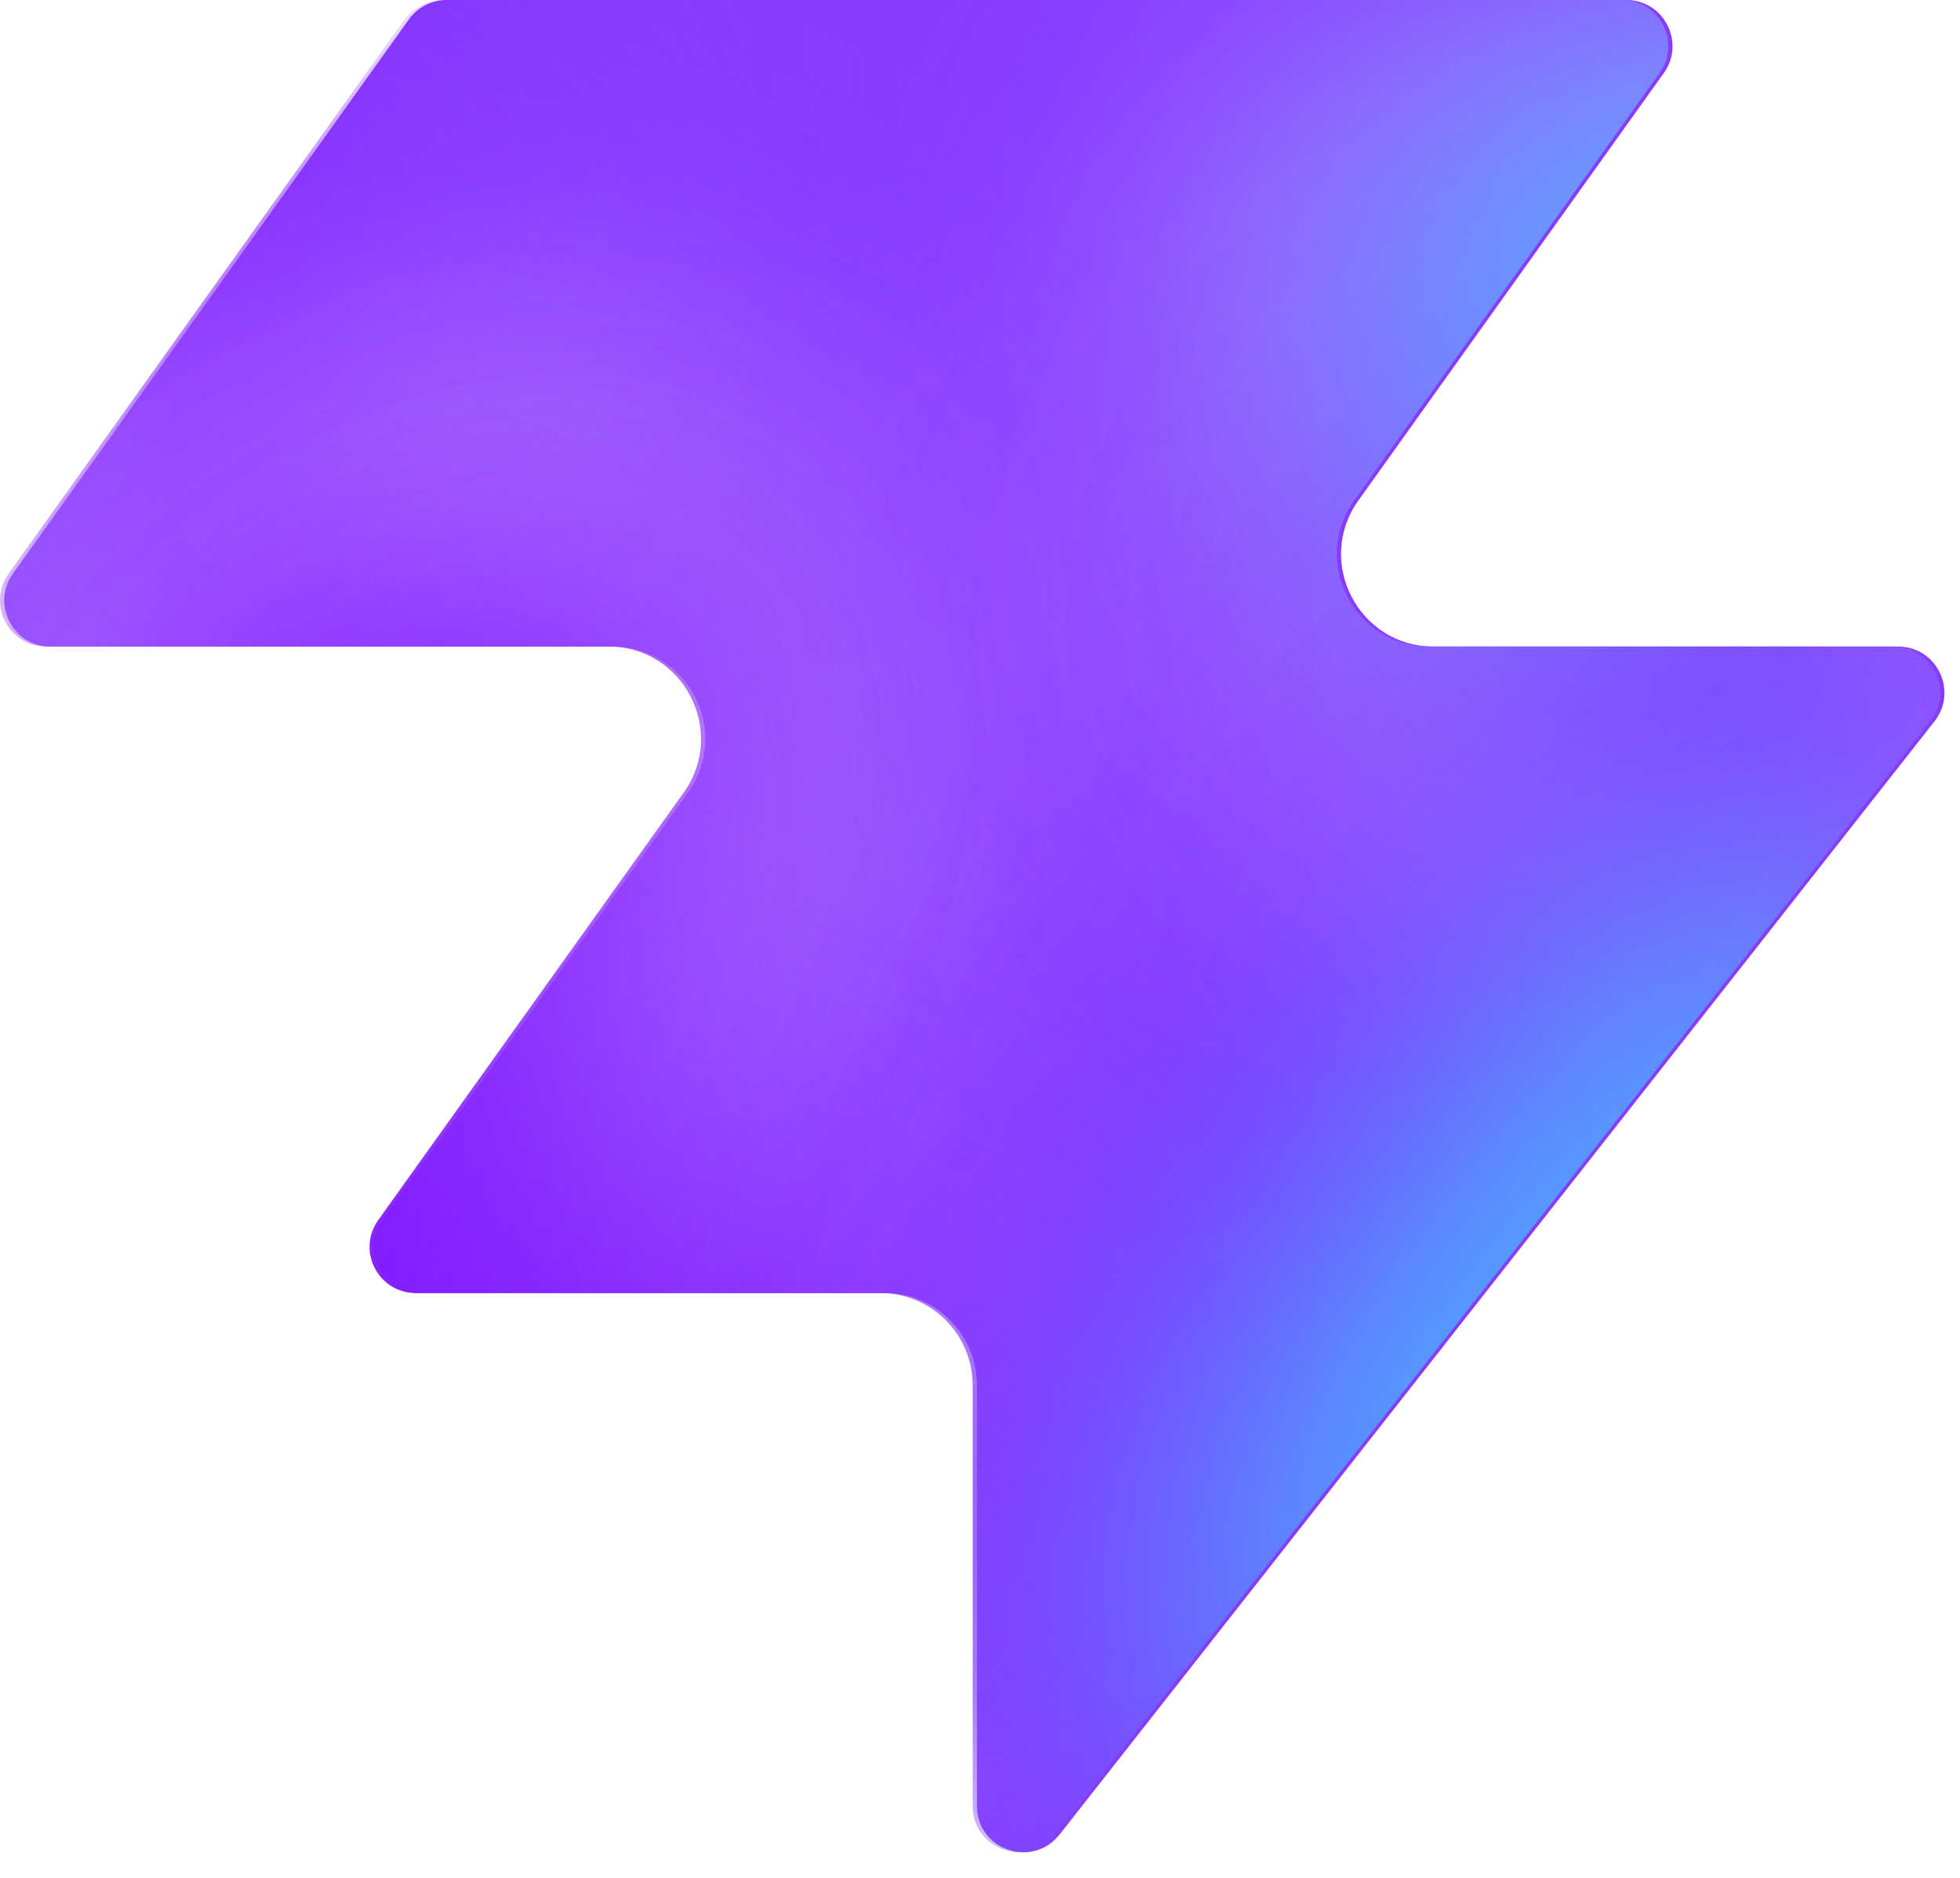
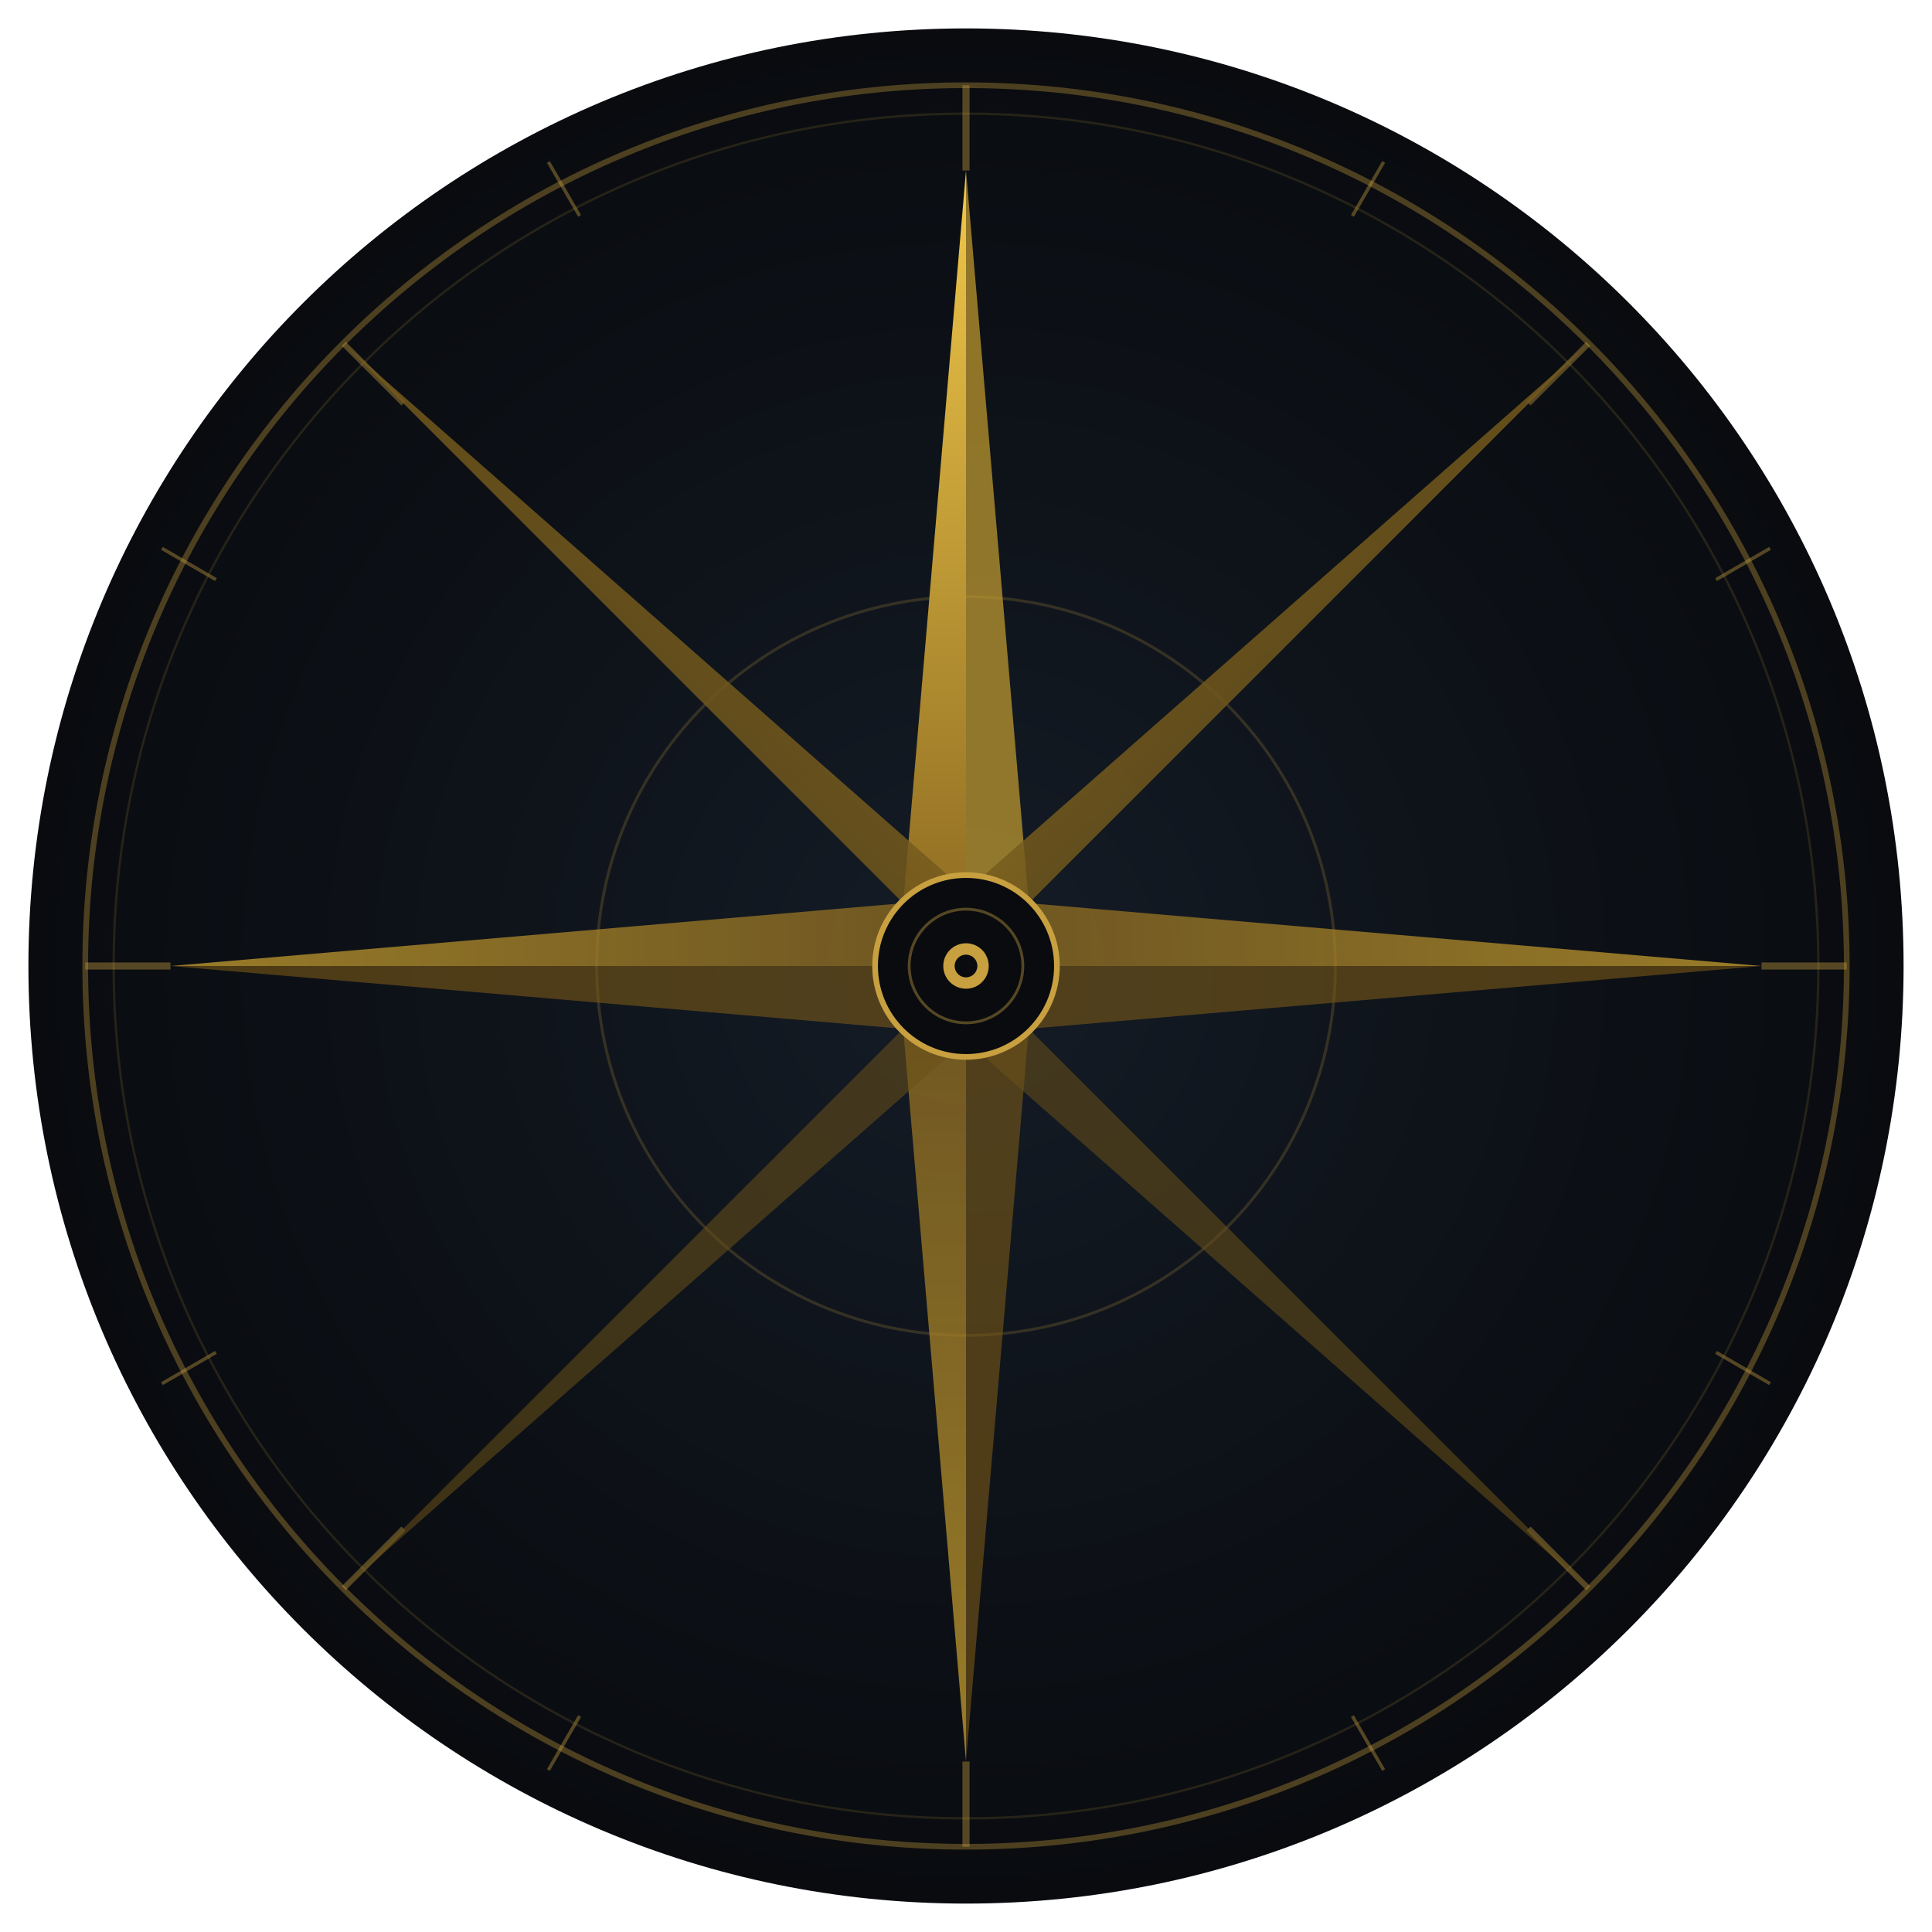
- <svg xmlns="http://www.w3.org/2000/svg" width="48" height="46" fill="none" viewBox="0 0 48 46">
-   <path fill="#863bff" d="M25.946 44.938c-.664.845-2.021.375-2.021-.698V33.937a2.26 2.26 0 0 0-2.262-2.262H10.287c-.92 0-1.456-1.04-.92-1.788l7.48-10.471c1.07-1.497 0-3.578-1.842-3.578H1.237c-.92 0-1.456-1.04-.92-1.788L10.013.474c.214-.297.556-.474.92-.474h28.894c.92 0 1.456 1.04.92 1.788l-7.48 10.471c-1.07 1.498 0 3.579 1.842 3.579h11.377c.943 0 1.473 1.088.89 1.83L25.947 44.94z" style="fill:#863bff;fill:color(display-p3 .525 .23 1);fill-opacity:1" />
-   <mask id="a" width="48" height="46" x="0" y="0" maskUnits="userSpaceOnUse" style="mask-type:alpha">
-     <path fill="#000" d="M25.842 44.938c-.664.844-2.021.375-2.021-.698V33.937a2.26 2.26 0 0 0-2.262-2.262H10.183c-.92 0-1.456-1.04-.92-1.788l7.48-10.471c1.07-1.498 0-3.579-1.842-3.579H1.133c-.92 0-1.456-1.04-.92-1.787L9.91.473c.214-.297.556-.474.92-.474h28.894c.92 0 1.456 1.04.92 1.788l-7.48 10.471c-1.07 1.498 0 3.578 1.842 3.578h11.377c.943 0 1.473 1.088.89 1.832L25.843 44.94z" style="fill:#000;fill-opacity:1" />
-   </mask>
-   <g mask="url(#a)">
-     <g filter="url(#b)">
-       <ellipse cx="5.508" cy="14.704" fill="#ede6ff" rx="5.508" ry="14.704" style="fill:#ede6ff;fill:color(display-p3 .927 .903 1);fill-opacity:1" transform="matrix(.00324 1 1 -.00324 -4.47 31.516)" />
-     </g>
-     <g filter="url(#c)">
-       <ellipse cx="10.399" cy="29.851" fill="#ede6ff" rx="10.399" ry="29.851" style="fill:#ede6ff;fill:color(display-p3 .927 .903 1);fill-opacity:1" transform="matrix(.00324 1 1 -.00324 -39.328 7.883)" />
-     </g>
-     <g filter="url(#d)">
-       <ellipse cx="5.508" cy="30.487" fill="#7e14ff" rx="5.508" ry="30.487" style="fill:#7e14ff;fill:color(display-p3 .492 .077 1);fill-opacity:1" transform="rotate(89.814 -25.913 -14.639)scale(1 -1)" />
-     </g>
-     <g filter="url(#e)">
-       <ellipse cx="5.508" cy="30.599" fill="#7e14ff" rx="5.508" ry="30.599" style="fill:#7e14ff;fill:color(display-p3 .492 .077 1);fill-opacity:1" transform="rotate(89.814 -32.644 -3.334)scale(1 -1)" />
-     </g>
-     <g filter="url(#f)">
-       <ellipse cx="5.508" cy="30.599" fill="#7e14ff" rx="5.508" ry="30.599" style="fill:#7e14ff;fill:color(display-p3 .492 .077 1);fill-opacity:1" transform="matrix(.00324 1 1 -.00324 -34.34 30.47)" />
-     </g>
-     <g filter="url(#g)">
-       <ellipse cx="14.072" cy="22.078" fill="#ede6ff" rx="14.072" ry="22.078" style="fill:#ede6ff;fill:color(display-p3 .927 .903 1);fill-opacity:1" transform="rotate(93.35 24.506 48.493)scale(-1 1)" />
-     </g>
-     <g filter="url(#h)">
-       <ellipse cx="3.47" cy="21.501" fill="#7e14ff" rx="3.47" ry="21.501" style="fill:#7e14ff;fill:color(display-p3 .492 .077 1);fill-opacity:1" transform="rotate(89.009 28.708 47.59)scale(-1 1)" />
-     </g>
-     <g filter="url(#i)">
-       <ellipse cx="3.47" cy="21.501" fill="#7e14ff" rx="3.47" ry="21.501" style="fill:#7e14ff;fill:color(display-p3 .492 .077 1);fill-opacity:1" transform="rotate(89.009 28.708 47.59)scale(-1 1)" />
-     </g>
-     <g filter="url(#j)">
-       <ellipse cx=".387" cy="8.972" fill="#7e14ff" rx="4.407" ry="29.108" style="fill:#7e14ff;fill:color(display-p3 .492 .077 1);fill-opacity:1" transform="rotate(39.51 .387 8.972)" />
-     </g>
-     <g filter="url(#k)">
-       <ellipse cx="47.523" cy="-6.092" fill="#7e14ff" rx="4.407" ry="29.108" style="fill:#7e14ff;fill:color(display-p3 .492 .077 1);fill-opacity:1" transform="rotate(37.892 47.523 -6.092)" />
-     </g>
-     <g filter="url(#l)">
-       <ellipse cx="41.412" cy="6.333" fill="#47bfff" rx="5.971" ry="9.665" style="fill:#47bfff;fill:color(display-p3 .28 .748 1);fill-opacity:1" transform="rotate(37.892 41.412 6.333)" />
-     </g>
-     <g filter="url(#m)">
-       <ellipse cx="-1.879" cy="38.332" fill="#7e14ff" rx="4.407" ry="29.108" style="fill:#7e14ff;fill:color(display-p3 .492 .077 1);fill-opacity:1" transform="rotate(37.892 -1.88 38.332)" />
-     </g>
-     <g filter="url(#n)">
-       <ellipse cx="-1.879" cy="38.332" fill="#7e14ff" rx="4.407" ry="29.108" style="fill:#7e14ff;fill:color(display-p3 .492 .077 1);fill-opacity:1" transform="rotate(37.892 -1.88 38.332)" />
-     </g>
-     <g filter="url(#o)">
-       <ellipse cx="35.651" cy="29.907" fill="#7e14ff" rx="4.407" ry="29.108" style="fill:#7e14ff;fill:color(display-p3 .492 .077 1);fill-opacity:1" transform="rotate(37.892 35.651 29.907)" />
-     </g>
-     <g filter="url(#p)">
-       <ellipse cx="38.418" cy="32.4" fill="#47bfff" rx="5.971" ry="15.297" style="fill:#47bfff;fill:color(display-p3 .28 .748 1);fill-opacity:1" transform="rotate(37.892 38.418 32.4)" />
-     </g>
+ <svg xmlns="http://www.w3.org/2000/svg" width="100%" viewBox="0 0 680 680">
+   <defs>
+     <radialGradient id="bg" cx="50%" cy="50%" r="50%">
+       <stop offset="0%" stop-color="#141c26" />
+       <stop offset="100%" stop-color="#090b0f" />
+     </radialGradient>
+     <linearGradient id="goldN" x1="0.5" y1="1" x2="0.5" y2="0">
+       <stop offset="0%" stop-color="#8a6820" />
+       <stop offset="100%" stop-color="#f0c84a" />
+     </linearGradient>
+     <linearGradient id="goldS" x1="0.5" y1="0" x2="0.5" y2="1">
+       <stop offset="0%" stop-color="#8a6820" />
+       <stop offset="100%" stop-color="#c8a030" />
+     </linearGradient>
+     <linearGradient id="goldE" x1="0" y1="0.5" x2="1" y2="0.5">
+       <stop offset="0%" stop-color="#8a6820" />
+       <stop offset="100%" stop-color="#c8a030" />
+     </linearGradient>
+     <linearGradient id="goldW" x1="1" y1="0.5" x2="0" y2="0.5">
+       <stop offset="0%" stop-color="#8a6820" />
+       <stop offset="100%" stop-color="#c8a030" />
+     </linearGradient>
+     <linearGradient id="diagNE" x1="1" y1="1" x2="0" y2="0">
+       <stop offset="0%" stop-color="#4a3810" />
+       <stop offset="100%" stop-color="#9a7828" />
+     </linearGradient>
+     <linearGradient id="diagNW" x1="0" y1="1" x2="1" y2="0">
+       <stop offset="0%" stop-color="#4a3810" />
+       <stop offset="100%" stop-color="#9a7828" />
+     </linearGradient>
+     <linearGradient id="diagSE" x1="0" y1="0" x2="1" y2="1">
+       <stop offset="0%" stop-color="#4a3810" />
+       <stop offset="100%" stop-color="#9a7828" />
+     </linearGradient>
+     <linearGradient id="diagSW" x1="1" y1="0" x2="0" y2="1">
+       <stop offset="0%" stop-color="#4a3810" />
+       <stop offset="100%" stop-color="#9a7828" />
+     </linearGradient>
+   </defs>
+   <circle cx="340" cy="340" r="330" fill="url(#bg)" style="stroke:none;color:rgb(255, 255, 255);stroke-width:1px;stroke-linecap:butt;stroke-linejoin:miter;opacity:1;font-family:&quot;Anthropic Sans&quot;, -apple-system, &quot;system-ui&quot;, &quot;Segoe UI&quot;, sans-serif;font-size:16px;font-weight:400;text-anchor:start;dominant-baseline:auto" />
+   <circle cx="340" cy="340" r="310" fill="none" stroke="#c8a040" stroke-width="2" opacity="0.35" style="fill:none;stroke:rgb(200, 160, 64);color:rgb(255, 255, 255);stroke-width:2px;stroke-linecap:butt;stroke-linejoin:miter;opacity:0.35;font-family:&quot;Anthropic Sans&quot;, -apple-system, &quot;system-ui&quot;, &quot;Segoe UI&quot;, sans-serif;font-size:16px;font-weight:400;text-anchor:start;dominant-baseline:auto" />
+   <circle cx="340" cy="340" r="300" fill="none" stroke="#c8a040" stroke-width="0.8" opacity="0.15" style="fill:none;stroke:rgb(200, 160, 64);color:rgb(255, 255, 255);stroke-width:0.8px;stroke-linecap:butt;stroke-linejoin:miter;opacity:0.15;font-family:&quot;Anthropic Sans&quot;, -apple-system, &quot;system-ui&quot;, &quot;Segoe UI&quot;, sans-serif;font-size:16px;font-weight:400;text-anchor:start;dominant-baseline:auto" />
+   <g stroke="#c8a040" opacity="0.4" style="fill:rgb(0, 0, 0);stroke:rgb(200, 160, 64);color:rgb(255, 255, 255);stroke-width:1px;stroke-linecap:butt;stroke-linejoin:miter;opacity:0.4;font-family:&quot;Anthropic Sans&quot;, -apple-system, &quot;system-ui&quot;, &quot;Segoe UI&quot;, sans-serif;font-size:16px;font-weight:400;text-anchor:start;dominant-baseline:auto">
+     <line x1="340" y1="30" x2="340" y2="60" stroke-width="2.5" style="fill:rgb(0, 0, 0);stroke:rgb(200, 160, 64);color:rgb(255, 255, 255);stroke-width:2.5px;stroke-linecap:butt;stroke-linejoin:miter;opacity:1;font-family:&quot;Anthropic Sans&quot;, -apple-system, &quot;system-ui&quot;, &quot;Segoe UI&quot;, sans-serif;font-size:16px;font-weight:400;text-anchor:start;dominant-baseline:auto" />
+     <line x1="340" y1="620" x2="340" y2="650" stroke-width="2.5" style="fill:rgb(0, 0, 0);stroke:rgb(200, 160, 64);color:rgb(255, 255, 255);stroke-width:2.5px;stroke-linecap:butt;stroke-linejoin:miter;opacity:1;font-family:&quot;Anthropic Sans&quot;, -apple-system, &quot;system-ui&quot;, &quot;Segoe UI&quot;, sans-serif;font-size:16px;font-weight:400;text-anchor:start;dominant-baseline:auto" />
+     <line x1="30" y1="340" x2="60" y2="340" stroke-width="2.5" style="fill:rgb(0, 0, 0);stroke:rgb(200, 160, 64);color:rgb(255, 255, 255);stroke-width:2.5px;stroke-linecap:butt;stroke-linejoin:miter;opacity:1;font-family:&quot;Anthropic Sans&quot;, -apple-system, &quot;system-ui&quot;, &quot;Segoe UI&quot;, sans-serif;font-size:16px;font-weight:400;text-anchor:start;dominant-baseline:auto" />
+     <line x1="620" y1="340" x2="650" y2="340" stroke-width="2.5" style="fill:rgb(0, 0, 0);stroke:rgb(200, 160, 64);color:rgb(255, 255, 255);stroke-width:2.5px;stroke-linecap:butt;stroke-linejoin:miter;opacity:1;font-family:&quot;Anthropic Sans&quot;, -apple-system, &quot;system-ui&quot;, &quot;Segoe UI&quot;, sans-serif;font-size:16px;font-weight:400;text-anchor:start;dominant-baseline:auto" />
+     <line x1="559" y1="121" x2="538" y2="142" stroke-width="2" style="fill:rgb(0, 0, 0);stroke:rgb(200, 160, 64);color:rgb(255, 255, 255);stroke-width:2px;stroke-linecap:butt;stroke-linejoin:miter;opacity:1;font-family:&quot;Anthropic Sans&quot;, -apple-system, &quot;system-ui&quot;, &quot;Segoe UI&quot;, sans-serif;font-size:16px;font-weight:400;text-anchor:start;dominant-baseline:auto" />
+     <line x1="121" y1="121" x2="142" y2="142" stroke-width="2" style="fill:rgb(0, 0, 0);stroke:rgb(200, 160, 64);color:rgb(255, 255, 255);stroke-width:2px;stroke-linecap:butt;stroke-linejoin:miter;opacity:1;font-family:&quot;Anthropic Sans&quot;, -apple-system, &quot;system-ui&quot;, &quot;Segoe UI&quot;, sans-serif;font-size:16px;font-weight:400;text-anchor:start;dominant-baseline:auto" />
+     <line x1="559" y1="559" x2="538" y2="538" stroke-width="2" style="fill:rgb(0, 0, 0);stroke:rgb(200, 160, 64);color:rgb(255, 255, 255);stroke-width:2px;stroke-linecap:butt;stroke-linejoin:miter;opacity:1;font-family:&quot;Anthropic Sans&quot;, -apple-system, &quot;system-ui&quot;, &quot;Segoe UI&quot;, sans-serif;font-size:16px;font-weight:400;text-anchor:start;dominant-baseline:auto" />
+     <line x1="121" y1="559" x2="142" y2="538" stroke-width="2" style="fill:rgb(0, 0, 0);stroke:rgb(200, 160, 64);color:rgb(255, 255, 255);stroke-width:2px;stroke-linecap:butt;stroke-linejoin:miter;opacity:1;font-family:&quot;Anthropic Sans&quot;, -apple-system, &quot;system-ui&quot;, &quot;Segoe UI&quot;, sans-serif;font-size:16px;font-weight:400;text-anchor:start;dominant-baseline:auto" />
+     <line x1="487" y1="57" x2="476" y2="76" stroke-width="1.2" style="fill:rgb(0, 0, 0);stroke:rgb(200, 160, 64);color:rgb(255, 255, 255);stroke-width:1.2px;stroke-linecap:butt;stroke-linejoin:miter;opacity:1;font-family:&quot;Anthropic Sans&quot;, -apple-system, &quot;system-ui&quot;, &quot;Segoe UI&quot;, sans-serif;font-size:16px;font-weight:400;text-anchor:start;dominant-baseline:auto" />
+     <line x1="623" y1="193" x2="604" y2="204" stroke-width="1.2" style="fill:rgb(0, 0, 0);stroke:rgb(200, 160, 64);color:rgb(255, 255, 255);stroke-width:1.2px;stroke-linecap:butt;stroke-linejoin:miter;opacity:1;font-family:&quot;Anthropic Sans&quot;, -apple-system, &quot;system-ui&quot;, &quot;Segoe UI&quot;, sans-serif;font-size:16px;font-weight:400;text-anchor:start;dominant-baseline:auto" />
+     <line x1="623" y1="487" x2="604" y2="476" stroke-width="1.2" style="fill:rgb(0, 0, 0);stroke:rgb(200, 160, 64);color:rgb(255, 255, 255);stroke-width:1.2px;stroke-linecap:butt;stroke-linejoin:miter;opacity:1;font-family:&quot;Anthropic Sans&quot;, -apple-system, &quot;system-ui&quot;, &quot;Segoe UI&quot;, sans-serif;font-size:16px;font-weight:400;text-anchor:start;dominant-baseline:auto" />
+     <line x1="487" y1="623" x2="476" y2="604" stroke-width="1.2" style="fill:rgb(0, 0, 0);stroke:rgb(200, 160, 64);color:rgb(255, 255, 255);stroke-width:1.2px;stroke-linecap:butt;stroke-linejoin:miter;opacity:1;font-family:&quot;Anthropic Sans&quot;, -apple-system, &quot;system-ui&quot;, &quot;Segoe UI&quot;, sans-serif;font-size:16px;font-weight:400;text-anchor:start;dominant-baseline:auto" />
+     <line x1="193" y1="57" x2="204" y2="76" stroke-width="1.2" style="fill:rgb(0, 0, 0);stroke:rgb(200, 160, 64);color:rgb(255, 255, 255);stroke-width:1.2px;stroke-linecap:butt;stroke-linejoin:miter;opacity:1;font-family:&quot;Anthropic Sans&quot;, -apple-system, &quot;system-ui&quot;, &quot;Segoe UI&quot;, sans-serif;font-size:16px;font-weight:400;text-anchor:start;dominant-baseline:auto" />
+     <line x1="57" y1="193" x2="76" y2="204" stroke-width="1.2" style="fill:rgb(0, 0, 0);stroke:rgb(200, 160, 64);color:rgb(255, 255, 255);stroke-width:1.2px;stroke-linecap:butt;stroke-linejoin:miter;opacity:1;font-family:&quot;Anthropic Sans&quot;, -apple-system, &quot;system-ui&quot;, &quot;Segoe UI&quot;, sans-serif;font-size:16px;font-weight:400;text-anchor:start;dominant-baseline:auto" />
+     <line x1="57" y1="487" x2="76" y2="476" stroke-width="1.2" style="fill:rgb(0, 0, 0);stroke:rgb(200, 160, 64);color:rgb(255, 255, 255);stroke-width:1.2px;stroke-linecap:butt;stroke-linejoin:miter;opacity:1;font-family:&quot;Anthropic Sans&quot;, -apple-system, &quot;system-ui&quot;, &quot;Segoe UI&quot;, sans-serif;font-size:16px;font-weight:400;text-anchor:start;dominant-baseline:auto" />
+     <line x1="193" y1="623" x2="204" y2="604" stroke-width="1.2" style="fill:rgb(0, 0, 0);stroke:rgb(200, 160, 64);color:rgb(255, 255, 255);stroke-width:1.2px;stroke-linecap:butt;stroke-linejoin:miter;opacity:1;font-family:&quot;Anthropic Sans&quot;, -apple-system, &quot;system-ui&quot;, &quot;Segoe UI&quot;, sans-serif;font-size:16px;font-weight:400;text-anchor:start;dominant-baseline:auto" />
  </g>
-   <defs>
-     <filter id="b" width="60.045" height="41.654" x="-19.77" y="16.149" color-interpolation-filters="sRGB" filterUnits="userSpaceOnUse">
-       <feFlood flood-opacity="0" result="BackgroundImageFix" />
-       <feBlend in="SourceGraphic" in2="BackgroundImageFix" result="shape" />
-       <feGaussianBlur result="effect1_foregroundBlur_2002_17158" stdDeviation="7.659" />
-     </filter>
-     <filter id="c" width="90.34" height="51.437" x="-54.613" y="-7.533" color-interpolation-filters="sRGB" filterUnits="userSpaceOnUse">
-       <feFlood flood-opacity="0" result="BackgroundImageFix" />
-       <feBlend in="SourceGraphic" in2="BackgroundImageFix" result="shape" />
-       <feGaussianBlur result="effect1_foregroundBlur_2002_17158" stdDeviation="7.659" />
-     </filter>
-     <filter id="d" width="79.355" height="29.4" x="-49.64" y="2.03" color-interpolation-filters="sRGB" filterUnits="userSpaceOnUse">
-       <feFlood flood-opacity="0" result="BackgroundImageFix" />
-       <feBlend in="SourceGraphic" in2="BackgroundImageFix" result="shape" />
-       <feGaussianBlur result="effect1_foregroundBlur_2002_17158" stdDeviation="4.596" />
-     </filter>
-     <filter id="e" width="79.579" height="29.4" x="-45.045" y="20.029" color-interpolation-filters="sRGB" filterUnits="userSpaceOnUse">
-       <feFlood flood-opacity="0" result="BackgroundImageFix" />
-       <feBlend in="SourceGraphic" in2="BackgroundImageFix" result="shape" />
-       <feGaussianBlur result="effect1_foregroundBlur_2002_17158" stdDeviation="4.596" />
-     </filter>
-     <filter id="f" width="79.579" height="29.4" x="-43.513" y="21.178" color-interpolation-filters="sRGB" filterUnits="userSpaceOnUse">
-       <feFlood flood-opacity="0" result="BackgroundImageFix" />
-       <feBlend in="SourceGraphic" in2="BackgroundImageFix" result="shape" />
-       <feGaussianBlur result="effect1_foregroundBlur_2002_17158" stdDeviation="4.596" />
-     </filter>
-     <filter id="g" width="74.749" height="58.852" x="15.756" y="-17.901" color-interpolation-filters="sRGB" filterUnits="userSpaceOnUse">
-       <feFlood flood-opacity="0" result="BackgroundImageFix" />
-       <feBlend in="SourceGraphic" in2="BackgroundImageFix" result="shape" />
-       <feGaussianBlur result="effect1_foregroundBlur_2002_17158" stdDeviation="7.659" />
-     </filter>
-     <filter id="h" width="61.377" height="25.362" x="23.548" y="2.284" color-interpolation-filters="sRGB" filterUnits="userSpaceOnUse">
-       <feFlood flood-opacity="0" result="BackgroundImageFix" />
-       <feBlend in="SourceGraphic" in2="BackgroundImageFix" result="shape" />
-       <feGaussianBlur result="effect1_foregroundBlur_2002_17158" stdDeviation="4.596" />
-     </filter>
-     <filter id="i" width="61.377" height="25.362" x="23.548" y="2.284" color-interpolation-filters="sRGB" filterUnits="userSpaceOnUse">
-       <feFlood flood-opacity="0" result="BackgroundImageFix" />
-       <feBlend in="SourceGraphic" in2="BackgroundImageFix" result="shape" />
-       <feGaussianBlur result="effect1_foregroundBlur_2002_17158" stdDeviation="4.596" />
-     </filter>
-     <filter id="j" width="56.045" height="63.649" x="-27.636" y="-22.853" color-interpolation-filters="sRGB" filterUnits="userSpaceOnUse">
-       <feFlood flood-opacity="0" result="BackgroundImageFix" />
-       <feBlend in="SourceGraphic" in2="BackgroundImageFix" result="shape" />
-       <feGaussianBlur result="effect1_foregroundBlur_2002_17158" stdDeviation="4.596" />
-     </filter>
-     <filter id="k" width="54.814" height="64.646" x="20.116" y="-38.415" color-interpolation-filters="sRGB" filterUnits="userSpaceOnUse">
-       <feFlood flood-opacity="0" result="BackgroundImageFix" />
-       <feBlend in="SourceGraphic" in2="BackgroundImageFix" result="shape" />
-       <feGaussianBlur result="effect1_foregroundBlur_2002_17158" stdDeviation="4.596" />
-     </filter>
-     <filter id="l" width="33.541" height="35.313" x="24.641" y="-11.323" color-interpolation-filters="sRGB" filterUnits="userSpaceOnUse">
-       <feFlood flood-opacity="0" result="BackgroundImageFix" />
-       <feBlend in="SourceGraphic" in2="BackgroundImageFix" result="shape" />
-       <feGaussianBlur result="effect1_foregroundBlur_2002_17158" stdDeviation="4.596" />
-     </filter>
-     <filter id="m" width="54.814" height="64.646" x="-29.286" y="6.009" color-interpolation-filters="sRGB" filterUnits="userSpaceOnUse">
-       <feFlood flood-opacity="0" result="BackgroundImageFix" />
-       <feBlend in="SourceGraphic" in2="BackgroundImageFix" result="shape" />
-       <feGaussianBlur result="effect1_foregroundBlur_2002_17158" stdDeviation="4.596" />
-     </filter>
-     <filter id="n" width="54.814" height="64.646" x="-29.286" y="6.009" color-interpolation-filters="sRGB" filterUnits="userSpaceOnUse">
-       <feFlood flood-opacity="0" result="BackgroundImageFix" />
-       <feBlend in="SourceGraphic" in2="BackgroundImageFix" result="shape" />
-       <feGaussianBlur result="effect1_foregroundBlur_2002_17158" stdDeviation="4.596" />
-     </filter>
-     <filter id="o" width="54.814" height="64.646" x="8.244" y="-2.416" color-interpolation-filters="sRGB" filterUnits="userSpaceOnUse">
-       <feFlood flood-opacity="0" result="BackgroundImageFix" />
-       <feBlend in="SourceGraphic" in2="BackgroundImageFix" result="shape" />
-       <feGaussianBlur result="effect1_foregroundBlur_2002_17158" stdDeviation="4.596" />
-     </filter>
-     <filter id="p" width="39.409" height="43.623" x="18.713" y="10.588" color-interpolation-filters="sRGB" filterUnits="userSpaceOnUse">
-       <feFlood flood-opacity="0" result="BackgroundImageFix" />
-       <feBlend in="SourceGraphic" in2="BackgroundImageFix" result="shape" />
-       <feGaussianBlur result="effect1_foregroundBlur_2002_17158" stdDeviation="4.596" />
-     </filter>
-   </defs>
+   <circle cx="340" cy="340" r="130" fill="none" stroke="#c8a040" stroke-width="1" opacity="0.2" style="fill:none;stroke:rgb(200, 160, 64);color:rgb(255, 255, 255);stroke-width:1px;stroke-linecap:butt;stroke-linejoin:miter;opacity:0.2;font-family:&quot;Anthropic Sans&quot;, -apple-system, &quot;system-ui&quot;, &quot;Segoe UI&quot;, sans-serif;font-size:16px;font-weight:400;text-anchor:start;dominant-baseline:auto" />
+   <path d="M340 340 L316 340 L340 60 Z" fill="url(#goldN)" style="stroke:none;color:rgb(255, 255, 255);stroke-width:1px;stroke-linecap:butt;stroke-linejoin:miter;opacity:1;font-family:&quot;Anthropic Sans&quot;, -apple-system, &quot;system-ui&quot;, &quot;Segoe UI&quot;, sans-serif;font-size:16px;font-weight:400;text-anchor:start;dominant-baseline:auto" />
+   <path d="M340 340 L364 340 L340 60 Z" fill="#c8a030" opacity="0.7" style="fill:rgb(200, 160, 48);stroke:none;color:rgb(255, 255, 255);stroke-width:1px;stroke-linecap:butt;stroke-linejoin:miter;opacity:0.7;font-family:&quot;Anthropic Sans&quot;, -apple-system, &quot;system-ui&quot;, &quot;Segoe UI&quot;, sans-serif;font-size:16px;font-weight:400;text-anchor:start;dominant-baseline:auto" />
+   <path d="M340 340 L316 340 L340 620 Z" fill="url(#goldS)" opacity="0.75" style="stroke:none;color:rgb(255, 255, 255);stroke-width:1px;stroke-linecap:butt;stroke-linejoin:miter;opacity:0.75;font-family:&quot;Anthropic Sans&quot;, -apple-system, &quot;system-ui&quot;, &quot;Segoe UI&quot;, sans-serif;font-size:16px;font-weight:400;text-anchor:start;dominant-baseline:auto" />
+   <path d="M340 340 L364 340 L340 620 Z" fill="#7a5818" opacity="0.6" style="fill:rgb(122, 88, 24);stroke:none;color:rgb(255, 255, 255);stroke-width:1px;stroke-linecap:butt;stroke-linejoin:miter;opacity:0.6;font-family:&quot;Anthropic Sans&quot;, -apple-system, &quot;system-ui&quot;, &quot;Segoe UI&quot;, sans-serif;font-size:16px;font-weight:400;text-anchor:start;dominant-baseline:auto" />
+   <path d="M340 340 L340 316 L620 340 Z" fill="url(#goldE)" opacity="0.75" style="stroke:none;color:rgb(255, 255, 255);stroke-width:1px;stroke-linecap:butt;stroke-linejoin:miter;opacity:0.75;font-family:&quot;Anthropic Sans&quot;, -apple-system, &quot;system-ui&quot;, &quot;Segoe UI&quot;, sans-serif;font-size:16px;font-weight:400;text-anchor:start;dominant-baseline:auto" />
+   <path d="M340 340 L340 364 L620 340 Z" fill="#7a5818" opacity="0.6" style="fill:rgb(122, 88, 24);stroke:none;color:rgb(255, 255, 255);stroke-width:1px;stroke-linecap:butt;stroke-linejoin:miter;opacity:0.6;font-family:&quot;Anthropic Sans&quot;, -apple-system, &quot;system-ui&quot;, &quot;Segoe UI&quot;, sans-serif;font-size:16px;font-weight:400;text-anchor:start;dominant-baseline:auto" />
+   <path d="M340 340 L340 316 L60 340 Z" fill="url(#goldW)" opacity="0.75" style="stroke:none;color:rgb(255, 255, 255);stroke-width:1px;stroke-linecap:butt;stroke-linejoin:miter;opacity:0.75;font-family:&quot;Anthropic Sans&quot;, -apple-system, &quot;system-ui&quot;, &quot;Segoe UI&quot;, sans-serif;font-size:16px;font-weight:400;text-anchor:start;dominant-baseline:auto" />
+   <path d="M340 340 L340 364 L60 340 Z" fill="#7a5818" opacity="0.6" style="fill:rgb(122, 88, 24);stroke:none;color:rgb(255, 255, 255);stroke-width:1px;stroke-linecap:butt;stroke-linejoin:miter;opacity:0.6;font-family:&quot;Anthropic Sans&quot;, -apple-system, &quot;system-ui&quot;, &quot;Segoe UI&quot;, sans-serif;font-size:16px;font-weight:400;text-anchor:start;dominant-baseline:auto" />
+   <path d="M340 340 L326 326 L559 121 Z" fill="url(#diagNE)" opacity="0.85" style="stroke:none;color:rgb(255, 255, 255);stroke-width:1px;stroke-linecap:butt;stroke-linejoin:miter;opacity:0.85;font-family:&quot;Anthropic Sans&quot;, -apple-system, &quot;system-ui&quot;, &quot;Segoe UI&quot;, sans-serif;font-size:16px;font-weight:400;text-anchor:start;dominant-baseline:auto" />
+   <path d="M340 340 L354 326 L559 121 Z" fill="#6a5018" opacity="0.55" style="fill:rgb(106, 80, 24);stroke:none;color:rgb(255, 255, 255);stroke-width:1px;stroke-linecap:butt;stroke-linejoin:miter;opacity:0.55;font-family:&quot;Anthropic Sans&quot;, -apple-system, &quot;system-ui&quot;, &quot;Segoe UI&quot;, sans-serif;font-size:16px;font-weight:400;text-anchor:start;dominant-baseline:auto" />
+   <path d="M340 340 L326 326 L121 121 Z" fill="#6a5018" opacity="0.55" style="fill:rgb(106, 80, 24);stroke:none;color:rgb(255, 255, 255);stroke-width:1px;stroke-linecap:butt;stroke-linejoin:miter;opacity:0.55;font-family:&quot;Anthropic Sans&quot;, -apple-system, &quot;system-ui&quot;, &quot;Segoe UI&quot;, sans-serif;font-size:16px;font-weight:400;text-anchor:start;dominant-baseline:auto" />
+   <path d="M340 340 L354 326 L121 121 Z" fill="url(#diagNW)" opacity="0.85" style="stroke:none;color:rgb(255, 255, 255);stroke-width:1px;stroke-linecap:butt;stroke-linejoin:miter;opacity:0.85;font-family:&quot;Anthropic Sans&quot;, -apple-system, &quot;system-ui&quot;, &quot;Segoe UI&quot;, sans-serif;font-size:16px;font-weight:400;text-anchor:start;dominant-baseline:auto" />
+   <path d="M340 340 L326 354 L559 559 Z" fill="#6a5018" opacity="0.55" style="fill:rgb(106, 80, 24);stroke:none;color:rgb(255, 255, 255);stroke-width:1px;stroke-linecap:butt;stroke-linejoin:miter;opacity:0.55;font-family:&quot;Anthropic Sans&quot;, -apple-system, &quot;system-ui&quot;, &quot;Segoe UI&quot;, sans-serif;font-size:16px;font-weight:400;text-anchor:start;dominant-baseline:auto" />
+   <path d="M340 340 L354 354 L559 559 Z" fill="url(#diagSE)" opacity="0.85" style="stroke:none;color:rgb(255, 255, 255);stroke-width:1px;stroke-linecap:butt;stroke-linejoin:miter;opacity:0.85;font-family:&quot;Anthropic Sans&quot;, -apple-system, &quot;system-ui&quot;, &quot;Segoe UI&quot;, sans-serif;font-size:16px;font-weight:400;text-anchor:start;dominant-baseline:auto" />
+   <path d="M340 340 L326 354 L121 559 Z" fill="url(#diagSW)" opacity="0.85" style="stroke:none;color:rgb(255, 255, 255);stroke-width:1px;stroke-linecap:butt;stroke-linejoin:miter;opacity:0.85;font-family:&quot;Anthropic Sans&quot;, -apple-system, &quot;system-ui&quot;, &quot;Segoe UI&quot;, sans-serif;font-size:16px;font-weight:400;text-anchor:start;dominant-baseline:auto" />
+   <path d="M340 340 L354 354 L121 559 Z" fill="#6a5018" opacity="0.55" style="fill:rgb(106, 80, 24);stroke:none;color:rgb(255, 255, 255);stroke-width:1px;stroke-linecap:butt;stroke-linejoin:miter;opacity:0.55;font-family:&quot;Anthropic Sans&quot;, -apple-system, &quot;system-ui&quot;, &quot;Segoe UI&quot;, sans-serif;font-size:16px;font-weight:400;text-anchor:start;dominant-baseline:auto" />
+   <circle cx="340" cy="340" r="32" fill="#090b0f" stroke="#c8a040" stroke-width="2" style="fill:rgb(9, 11, 15);stroke:rgb(200, 160, 64);color:rgb(255, 255, 255);stroke-width:2px;stroke-linecap:butt;stroke-linejoin:miter;opacity:1;font-family:&quot;Anthropic Sans&quot;, -apple-system, &quot;system-ui&quot;, &quot;Segoe UI&quot;, sans-serif;font-size:16px;font-weight:400;text-anchor:start;dominant-baseline:auto" />
+   <circle cx="340" cy="340" r="20" fill="none" stroke="#c8a040" stroke-width="1" opacity="0.4" style="fill:none;stroke:rgb(200, 160, 64);color:rgb(255, 255, 255);stroke-width:1px;stroke-linecap:butt;stroke-linejoin:miter;opacity:0.4;font-family:&quot;Anthropic Sans&quot;, -apple-system, &quot;system-ui&quot;, &quot;Segoe UI&quot;, sans-serif;font-size:16px;font-weight:400;text-anchor:start;dominant-baseline:auto" />
+   <circle cx="340" cy="340" r="8" fill="#c8a040" style="fill:rgb(200, 160, 64);stroke:none;color:rgb(255, 255, 255);stroke-width:1px;stroke-linecap:butt;stroke-linejoin:miter;opacity:1;font-family:&quot;Anthropic Sans&quot;, -apple-system, &quot;system-ui&quot;, &quot;Segoe UI&quot;, sans-serif;font-size:16px;font-weight:400;text-anchor:start;dominant-baseline:auto" />
+   <circle cx="340" cy="340" r="4" fill="#090b0f" style="fill:rgb(9, 11, 15);stroke:none;color:rgb(255, 255, 255);stroke-width:1px;stroke-linecap:butt;stroke-linejoin:miter;opacity:1;font-family:&quot;Anthropic Sans&quot;, -apple-system, &quot;system-ui&quot;, &quot;Segoe UI&quot;, sans-serif;font-size:16px;font-weight:400;text-anchor:start;dominant-baseline:auto" />
</svg>
